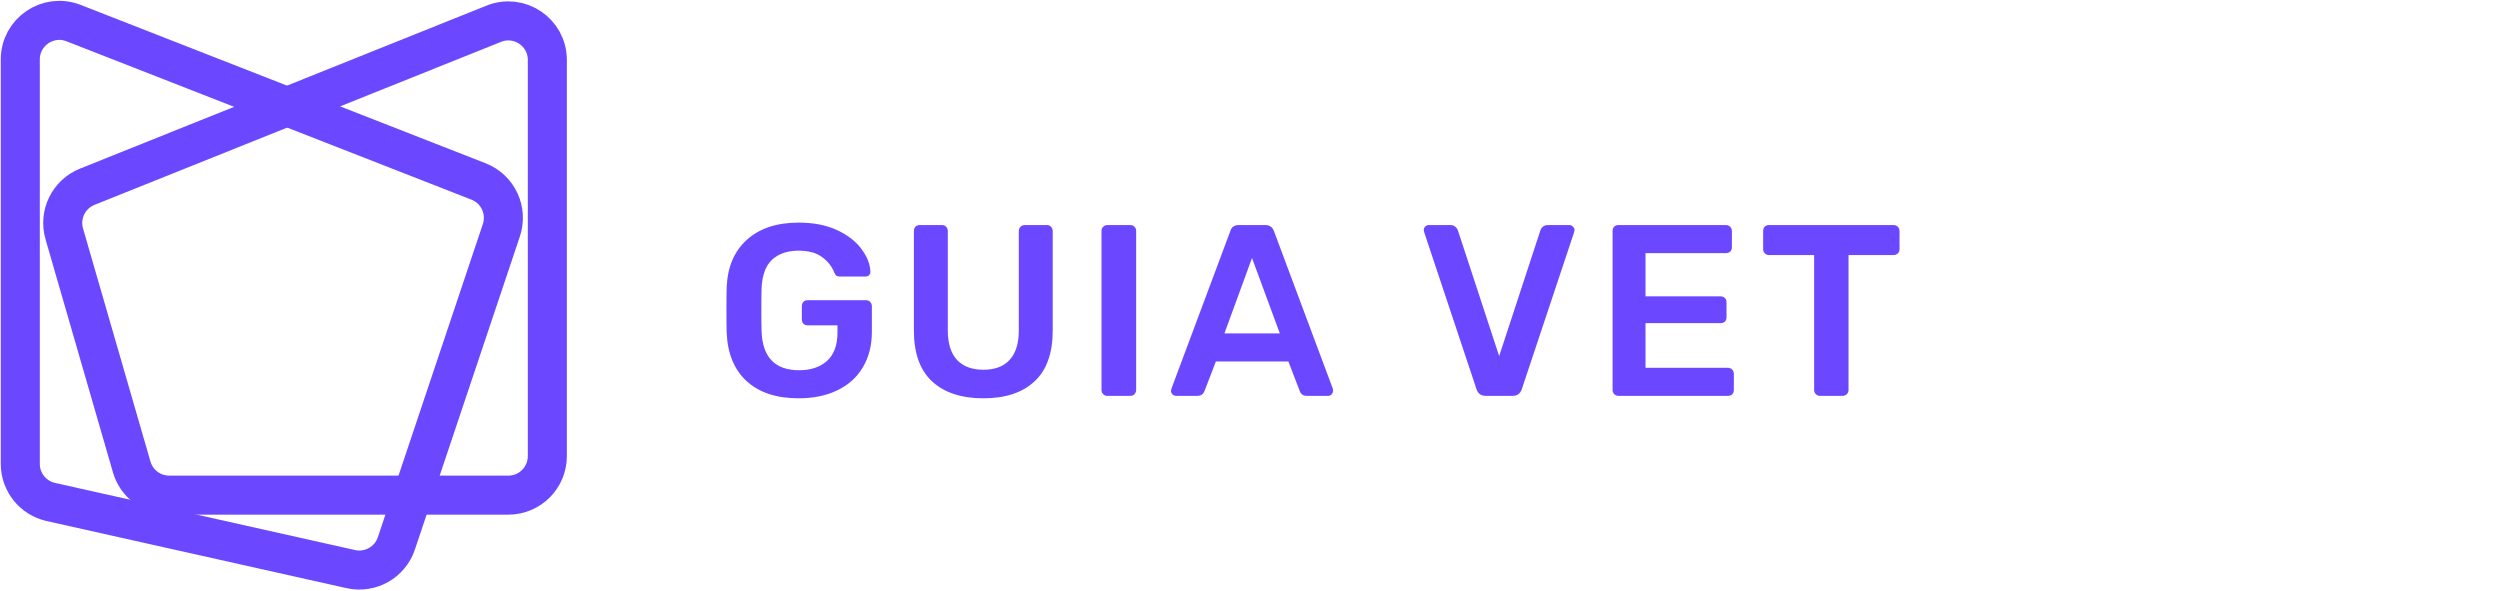
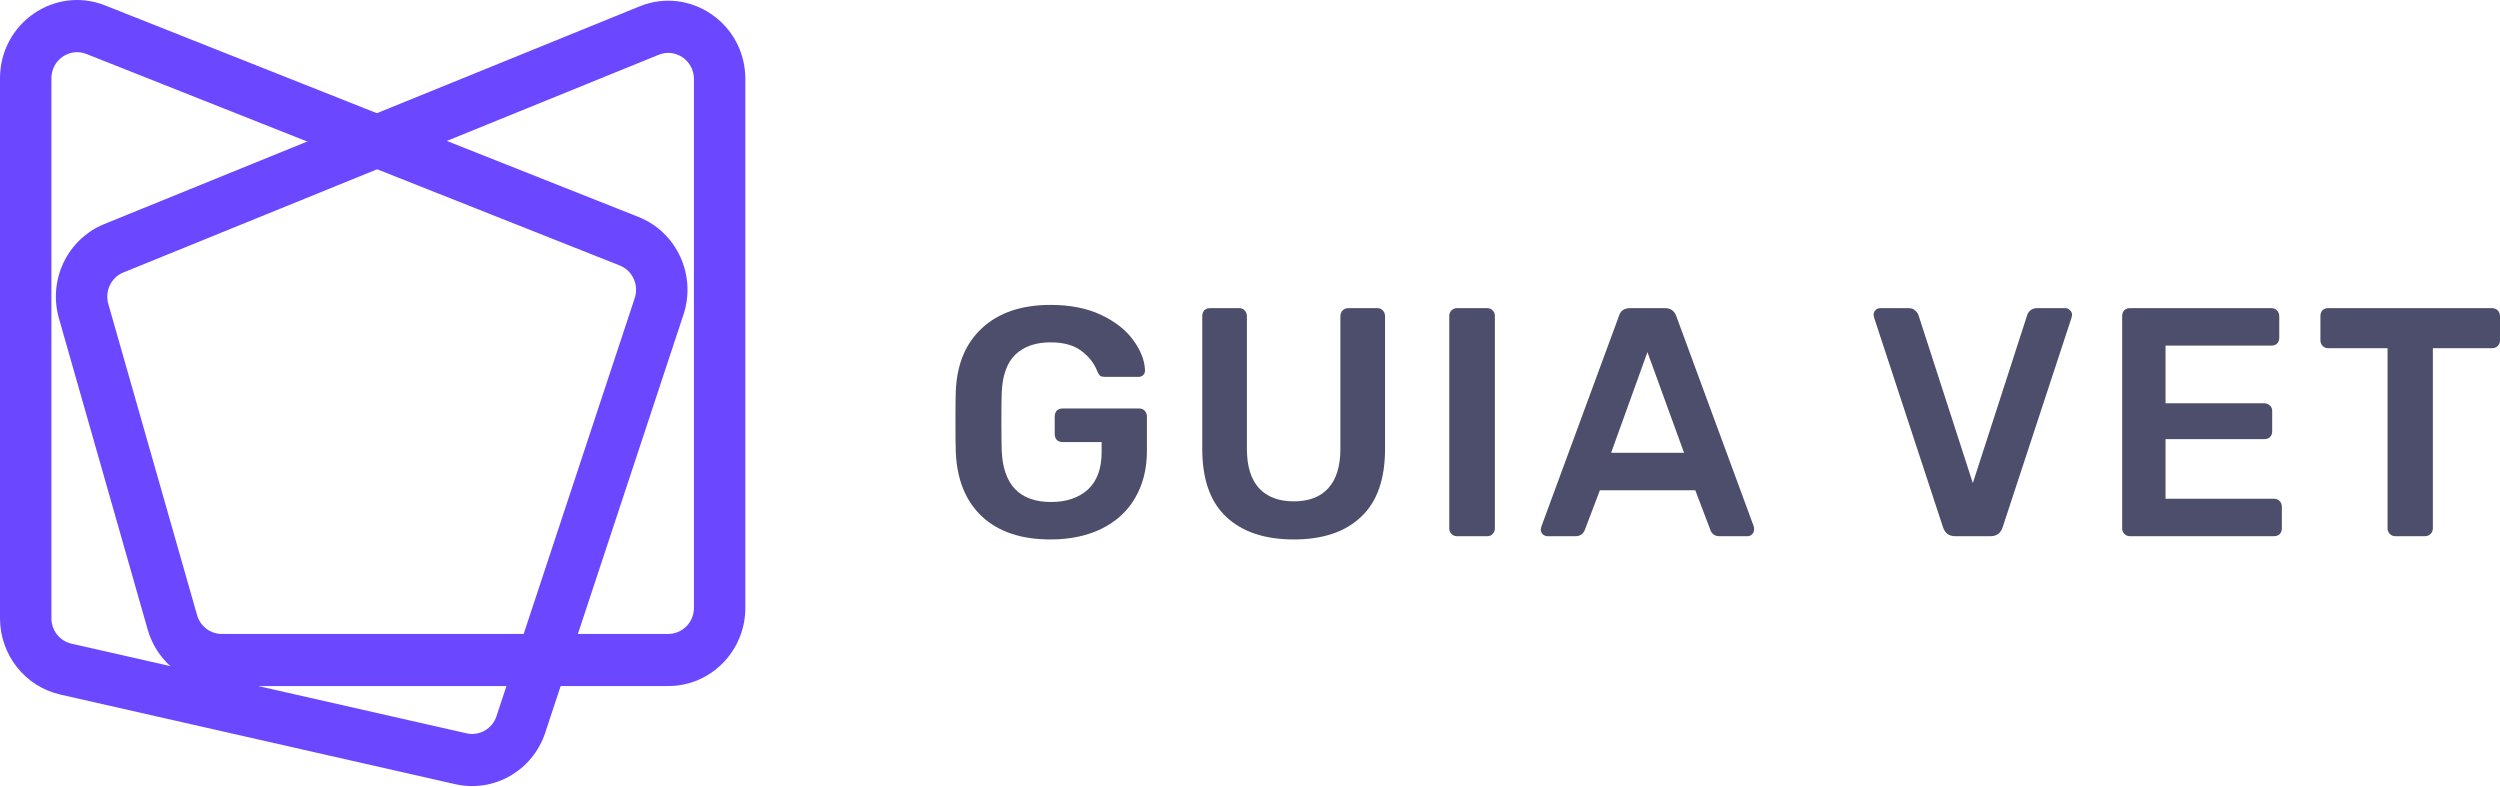
- <svg xmlns="http://www.w3.org/2000/svg" width="1109" height="262" viewBox="0 0 1109 262" fill="none">
-   <path d="M354.288 176.686C344.402 176.686 336.681 174.124 331.125 169.001C325.64 163.878 322.718 156.734 322.357 147.569C322.285 145.477 322.249 142.121 322.249 137.503C322.249 132.885 322.285 129.529 322.357 127.437C322.718 118.489 325.676 111.489 331.233 106.438C336.861 101.314 344.546 98.753 354.288 98.753C360.927 98.753 366.628 99.871 371.39 102.108C376.153 104.345 379.761 107.16 382.214 110.551C384.668 113.87 385.967 117.154 386.111 120.401V120.617C386.111 121.195 385.894 121.7 385.461 122.133C385.028 122.494 384.487 122.674 383.838 122.674H372.689C371.967 122.674 371.426 122.566 371.065 122.349C370.705 122.061 370.38 121.592 370.091 120.942C369.081 118.272 367.313 115.999 364.787 114.123C362.262 112.175 358.762 111.2 354.288 111.2C349.237 111.2 345.268 112.572 342.382 115.314C339.567 118.056 338.052 122.277 337.835 127.978C337.763 130.07 337.727 133.246 337.727 137.503C337.727 141.688 337.763 144.863 337.835 147.028C338.268 158.502 343.825 164.238 354.505 164.238C359.628 164.238 363.741 162.867 366.844 160.125C369.947 157.311 371.498 153.162 371.498 147.678V144.322H358.293C357.499 144.322 356.85 144.07 356.345 143.564C355.912 143.059 355.695 142.41 355.695 141.616V135.879C355.695 135.086 355.912 134.436 356.345 133.931C356.85 133.426 357.499 133.173 358.293 133.173H384.163C384.956 133.173 385.57 133.426 386.003 133.931C386.508 134.436 386.76 135.086 386.76 135.879V147.245C386.76 153.234 385.425 158.466 382.755 162.94C380.158 167.341 376.405 170.733 371.498 173.114C366.591 175.496 360.855 176.686 354.288 176.686ZM436.247 176.686C426.506 176.686 418.929 174.197 413.517 169.218C408.105 164.238 405.399 156.698 405.399 146.595V102.541C405.399 101.747 405.615 101.098 406.048 100.593C406.553 100.088 407.203 99.835 407.997 99.835H417.847C418.64 99.835 419.254 100.088 419.687 100.593C420.192 101.098 420.444 101.747 420.444 102.541V146.595C420.444 152.368 421.815 156.734 424.557 159.692C427.3 162.579 431.196 164.022 436.247 164.022C441.299 164.022 445.159 162.579 447.829 159.692C450.571 156.734 451.942 152.368 451.942 146.595V102.541C451.942 101.747 452.195 101.098 452.7 100.593C453.205 100.088 453.855 99.835 454.648 99.835H464.39C465.184 99.835 465.797 100.088 466.23 100.593C466.735 101.098 466.988 101.747 466.988 102.541V146.595C466.988 156.698 464.282 164.238 458.87 169.218C453.53 174.197 445.989 176.686 436.247 176.686ZM491.222 175.604C490.5 175.604 489.887 175.351 489.382 174.846C488.877 174.341 488.624 173.728 488.624 173.006V102.433C488.624 101.639 488.877 101.026 489.382 100.593C489.887 100.088 490.5 99.835 491.222 99.835H501.397C502.19 99.835 502.804 100.088 503.237 100.593C503.742 101.026 503.994 101.639 503.994 102.433V173.006C503.994 173.728 503.742 174.341 503.237 174.846C502.804 175.351 502.19 175.604 501.397 175.604H491.222ZM521.727 175.604C521.15 175.604 520.609 175.387 520.104 174.954C519.671 174.521 519.454 173.98 519.454 173.331L519.671 172.357L545.757 102.541C546.262 100.737 547.525 99.835 549.545 99.835H561.343C563.22 99.835 564.482 100.737 565.132 102.541L591.218 172.357C591.29 172.573 591.326 172.898 591.326 173.331C591.326 173.98 591.11 174.521 590.677 174.954C590.244 175.387 589.739 175.604 589.161 175.604H579.744C578.806 175.604 578.085 175.387 577.58 174.954C577.074 174.521 576.75 174.052 576.605 173.547L571.518 160.342H539.371L534.283 173.547C533.706 174.918 532.66 175.604 531.144 175.604H521.727ZM567.73 147.894L555.39 114.448L543.159 147.894H567.73ZM659.071 175.604C656.979 175.604 655.608 174.594 654.958 172.573L631.795 103.082L631.578 102.108C631.578 101.459 631.795 100.918 632.228 100.485C632.661 100.052 633.202 99.835 633.851 99.835H643.376C644.314 99.835 645.036 100.088 645.541 100.593C646.118 101.026 646.515 101.567 646.732 102.217L665.025 157.961L683.317 102.217C683.462 101.639 683.822 101.098 684.4 100.593C684.977 100.088 685.735 99.835 686.673 99.835H696.198C696.775 99.835 697.28 100.052 697.713 100.485C698.218 100.918 698.471 101.459 698.471 102.108L698.254 103.082L675.091 172.573C674.441 174.594 673.07 175.604 670.978 175.604H659.071ZM717.936 175.604C717.214 175.604 716.601 175.351 716.096 174.846C715.59 174.341 715.338 173.728 715.338 173.006V102.541C715.338 101.747 715.554 101.098 715.987 100.593C716.492 100.088 717.142 99.835 717.936 99.835H765.562C766.355 99.835 767.005 100.088 767.51 100.593C768.015 101.098 768.268 101.747 768.268 102.541V109.685C768.268 110.479 768.015 111.128 767.51 111.633C767.005 112.066 766.355 112.283 765.562 112.283H729.95V131.442H763.18C763.974 131.442 764.624 131.694 765.129 132.199C765.634 132.632 765.886 133.246 765.886 134.039V140.75C765.886 141.544 765.634 142.193 765.129 142.699C764.624 143.132 763.974 143.348 763.18 143.348H729.95V163.156H766.428C767.221 163.156 767.871 163.409 768.376 163.914C768.881 164.419 769.134 165.068 769.134 165.862V173.006C769.134 173.8 768.881 174.449 768.376 174.954C767.871 175.387 767.221 175.604 766.428 175.604H717.936ZM807.35 175.604C806.629 175.604 806.015 175.351 805.51 174.846C805.005 174.341 804.752 173.728 804.752 173.006V113.149H784.728C784.006 113.149 783.393 112.896 782.888 112.391C782.383 111.886 782.13 111.273 782.13 110.551V102.541C782.13 101.747 782.347 101.098 782.78 100.593C783.285 100.088 783.934 99.835 784.728 99.835H839.931C840.724 99.835 841.374 100.088 841.879 100.593C842.384 101.098 842.637 101.747 842.637 102.541V110.551C842.637 111.273 842.384 111.886 841.879 112.391C841.374 112.896 840.724 113.149 839.931 113.149H820.014V173.006C820.014 173.728 819.762 174.341 819.257 174.846C818.752 175.351 818.102 175.604 817.308 175.604H807.35Z" fill="#6B48FF" />
-   <path d="M9 26.369C9 14.174 21.269 5.798 32.626 10.24L212.293 80.506C220.892 83.869 225.341 93.386 222.406 102.14L175.826 241.061C173.005 249.473 164.282 254.393 155.624 252.456L22.537 222.675C14.625 220.905 9 213.882 9 205.775V26.369Z" stroke="#6B48FF" stroke-width="17.319" />
-   <path d="M28.508 103.729C26.036 95.183 30.442 86.154 38.699 82.843L219.036 10.529C230.414 5.967 242.8 14.345 242.8 26.604V202.328C242.8 211.893 235.046 219.646 225.482 219.646H75.057C67.346 219.646 60.563 214.548 58.421 207.14L28.508 103.729Z" stroke="#6B48FF" stroke-width="17.319" />
+ <svg xmlns="http://www.w3.org/2000/svg" width="194" height="61" viewBox="0 0 194 61" fill="none">
+   <path d="M81.522 41.862C79.245 41.862 77.467 41.264 76.187 40.067C74.924 38.87 74.251 37.202 74.168 35.061C74.151 34.572 74.143 33.789 74.143 32.71C74.143 31.631 74.151 30.848 74.168 30.359C74.251 28.269 74.932 26.634 76.212 25.454C77.508 24.258 79.278 23.66 81.522 23.66C83.051 23.66 84.364 23.921 85.461 24.443C86.558 24.966 87.389 25.623 87.954 26.415C88.519 27.19 88.819 27.957 88.852 28.716V28.766C88.852 28.901 88.802 29.019 88.702 29.12C88.602 29.204 88.478 29.247 88.328 29.247H85.76C85.594 29.247 85.469 29.221 85.386 29.171C85.303 29.103 85.228 28.994 85.162 28.842C84.929 28.218 84.522 27.688 83.94 27.249C83.359 26.794 82.553 26.567 81.522 26.567C80.359 26.567 79.445 26.887 78.78 27.527C78.132 28.168 77.783 29.154 77.733 30.485C77.716 30.974 77.708 31.716 77.708 32.71C77.708 33.688 77.716 34.429 77.733 34.935C77.832 37.615 79.112 38.955 81.572 38.955C82.752 38.955 83.699 38.634 84.414 37.994C85.129 37.337 85.486 36.367 85.486 35.087V34.303H82.445C82.262 34.303 82.112 34.244 81.996 34.126C81.896 34.008 81.846 33.856 81.846 33.671V32.331C81.846 32.145 81.896 31.994 81.996 31.876C82.112 31.758 82.262 31.699 82.445 31.699H88.403C88.586 31.699 88.727 31.758 88.827 31.876C88.943 31.994 89.001 32.145 89.001 32.331V34.985C89.001 36.384 88.694 37.606 88.079 38.651C87.481 39.679 86.616 40.471 85.486 41.028C84.356 41.584 83.035 41.862 81.522 41.862Z" fill="#4D4E6C" />
+   <path d="M100.399 41.862C98.156 41.862 96.41 41.28 95.164 40.117C93.917 38.955 93.294 37.193 93.294 34.834V24.544C93.294 24.359 93.344 24.207 93.444 24.089C93.56 23.971 93.71 23.912 93.892 23.912H96.161C96.344 23.912 96.485 23.971 96.585 24.089C96.701 24.207 96.76 24.359 96.76 24.544V34.834C96.76 36.182 97.075 37.202 97.707 37.893C98.338 38.567 99.236 38.904 100.399 38.904C101.563 38.904 102.452 38.567 103.067 37.893C103.698 37.202 104.014 36.182 104.014 34.834V24.544C104.014 24.359 104.072 24.207 104.189 24.089C104.305 23.971 104.455 23.912 104.637 23.912H106.881C107.064 23.912 107.205 23.971 107.305 24.089C107.421 24.207 107.48 24.359 107.48 24.544V34.834C107.48 37.193 106.856 38.955 105.61 40.117C104.38 41.28 102.643 41.862 100.399 41.862Z" fill="#4D4E6C" />
+   <path d="M113.061 41.609C112.895 41.609 112.754 41.55 112.637 41.432C112.521 41.314 112.463 41.171 112.463 41.002V24.519C112.463 24.334 112.521 24.19 112.637 24.089C112.754 23.971 112.895 23.912 113.061 23.912H115.405C115.587 23.912 115.729 23.971 115.828 24.089C115.945 24.19 116.003 24.334 116.003 24.519V41.002C116.003 41.171 115.945 41.314 115.828 41.432C115.729 41.55 115.587 41.609 115.405 41.609H113.061Z" fill="#4D4E6C" />
+   <path d="M120.087 41.609C119.954 41.609 119.83 41.559 119.713 41.457C119.614 41.356 119.564 41.23 119.564 41.078L119.614 40.851L125.622 24.544C125.738 24.123 126.029 23.912 126.494 23.912H129.212C129.644 23.912 129.935 24.123 130.084 24.544L136.093 40.851C136.109 40.901 136.117 40.977 136.117 41.078C136.117 41.23 136.068 41.356 135.968 41.457C135.868 41.559 135.752 41.609 135.619 41.609H133.45C133.234 41.609 133.068 41.559 132.951 41.457C132.835 41.356 132.76 41.247 132.727 41.129L131.555 38.044H124.151L122.979 41.129C122.846 41.449 122.605 41.609 122.256 41.609H120.087ZM130.683 35.137L127.841 27.325L125.023 35.137H130.683Z" fill="#4D4E6C" />
+   <path d="M151.721 41.609C151.239 41.609 150.923 41.373 150.773 40.901L145.438 24.671L145.388 24.443C145.388 24.291 145.438 24.165 145.538 24.064C145.638 23.963 145.762 23.912 145.912 23.912H148.106C148.322 23.912 148.488 23.971 148.604 24.089C148.737 24.19 148.829 24.317 148.879 24.468L153.092 37.488L157.305 24.468C157.338 24.334 157.421 24.207 157.554 24.089C157.687 23.971 157.862 23.912 158.078 23.912H160.272C160.405 23.912 160.521 23.963 160.621 24.064C160.737 24.165 160.795 24.291 160.795 24.443L160.746 24.671L155.41 40.901C155.261 41.373 154.945 41.609 154.463 41.609H151.721Z" fill="#4D4E6C" />
+   <path d="M165.279 41.609C165.112 41.609 164.971 41.55 164.855 41.432C164.738 41.314 164.68 41.171 164.68 41.002V24.544C164.68 24.359 164.73 24.207 164.83 24.089C164.946 23.971 165.096 23.912 165.279 23.912H176.248C176.431 23.912 176.58 23.971 176.697 24.089C176.813 24.207 176.871 24.359 176.871 24.544V26.213C176.871 26.398 176.813 26.55 176.697 26.668C176.58 26.769 176.431 26.82 176.248 26.82H168.046V31.294H175.699C175.882 31.294 176.032 31.353 176.148 31.471C176.265 31.573 176.323 31.716 176.323 31.901V33.468C176.323 33.654 176.265 33.806 176.148 33.924C176.032 34.025 175.882 34.075 175.699 34.075H168.046V38.702H176.447C176.63 38.702 176.78 38.761 176.896 38.879C177.012 38.997 177.071 39.148 177.071 39.334V41.002C177.071 41.188 177.012 41.339 176.896 41.457C176.78 41.559 176.63 41.609 176.447 41.609H165.279Z" fill="#4D4E6C" />
+   <path d="M185.873 41.609C185.707 41.609 185.565 41.55 185.449 41.432C185.333 41.314 185.274 41.171 185.274 41.002V27.022H180.662C180.496 27.022 180.355 26.963 180.239 26.845C180.122 26.727 180.064 26.584 180.064 26.415V24.544C180.064 24.359 180.114 24.207 180.214 24.089C180.33 23.971 180.479 23.912 180.662 23.912H193.377C193.56 23.912 193.709 23.971 193.826 24.089C193.942 24.207 194 24.359 194 24.544V26.415C194 26.584 193.942 26.727 193.826 26.845C193.709 26.963 193.56 27.022 193.377 27.022H188.79V41.002C188.79 41.171 188.731 41.314 188.615 41.432C188.499 41.55 188.349 41.609 188.166 41.609H185.873Z" fill="#4D4E6C" />
+   <path fill-rule="evenodd" clip-rule="evenodd" d="M0 6.073C0 1.801 4.239 -1.134 8.163 0.423L49.544 16.834C52.515 18.012 54.052 21.347 53.038 24.414L42.309 56.861C41.335 59.808 38.321 61.531 35.33 60.853L4.677 53.897C1.943 53.277 0 50.816 0 47.976V6.073ZM6.71 4.19C5.402 3.671 3.989 4.649 3.989 6.073V47.976C3.989 48.923 4.637 49.743 5.548 49.95L36.201 56.905C37.198 57.132 38.202 56.557 38.527 55.575L49.256 23.128C49.594 22.105 49.081 20.994 48.091 20.601L6.71 4.19Z" fill="#6B48FF" />
+   <path fill-rule="evenodd" clip-rule="evenodd" d="M53.849 6.128C53.849 4.696 52.423 3.718 51.113 4.251L9.577 21.141C8.626 21.527 8.119 22.582 8.403 23.58L15.293 47.733C15.54 48.598 16.321 49.193 17.209 49.193H51.855C52.956 49.193 53.849 48.288 53.849 47.171V6.128ZM49.628 0.496C53.559 -1.102 57.838 1.833 57.838 6.128V47.171C57.838 50.522 55.16 53.238 51.855 53.238H17.209C14.545 53.238 12.201 51.452 11.461 48.857L4.572 24.704C3.718 21.71 5.24 18.546 8.092 17.386L49.628 0.496Z" fill="#6B48FF" />
</svg>
